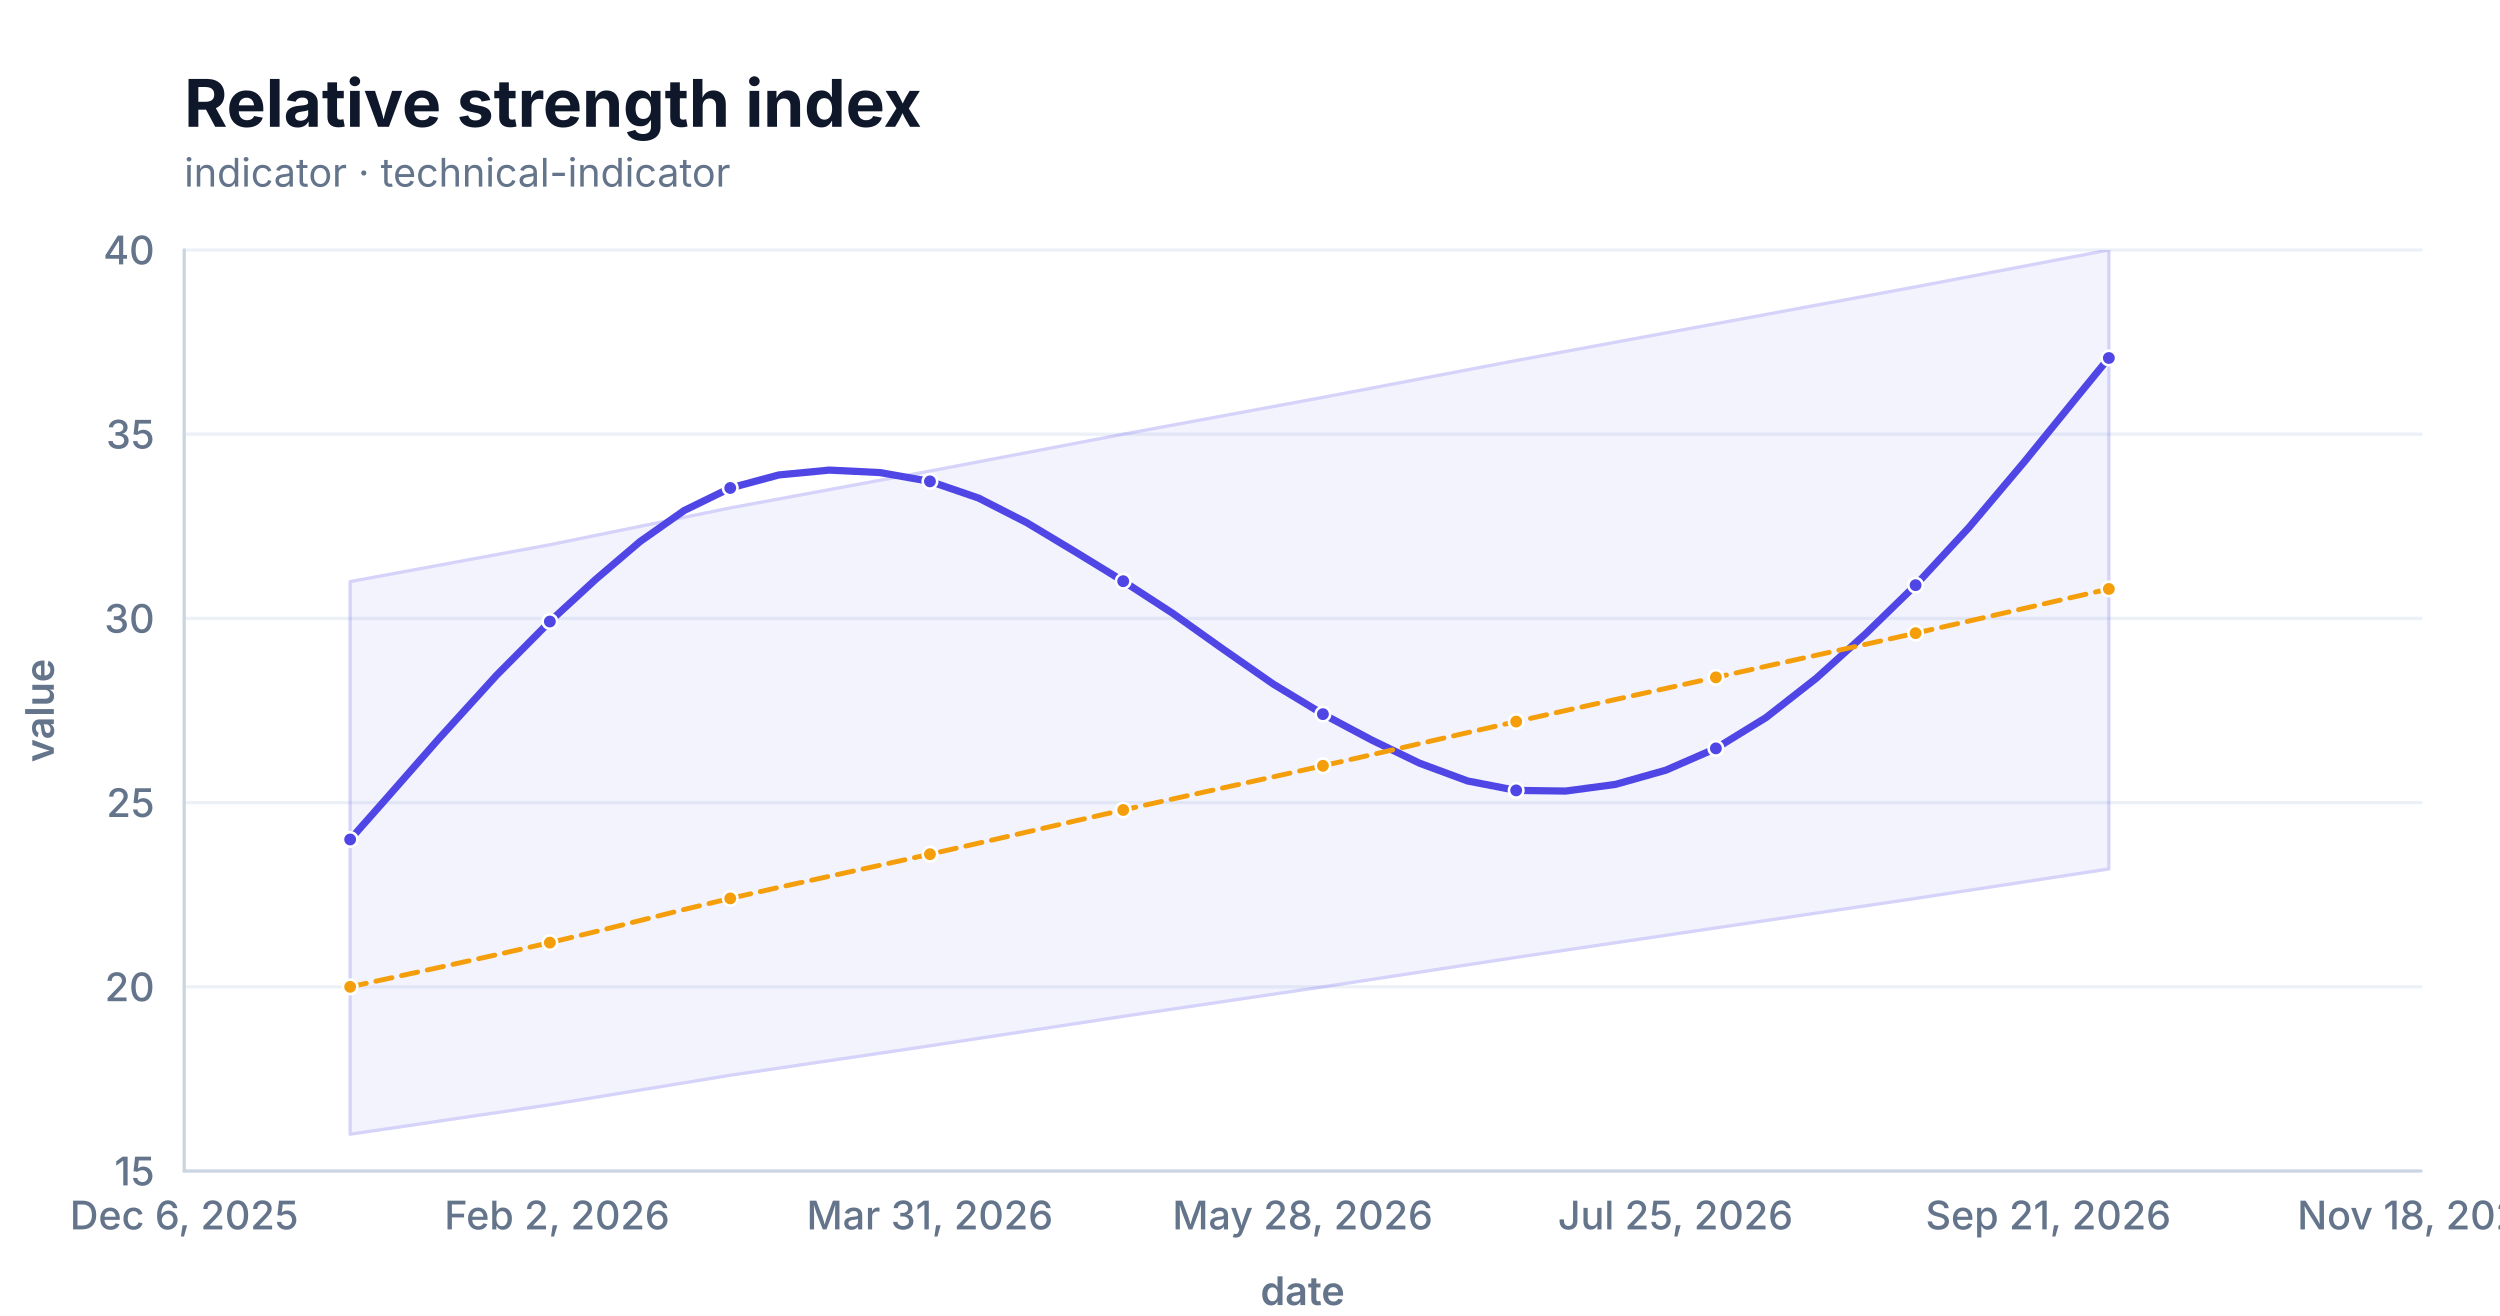
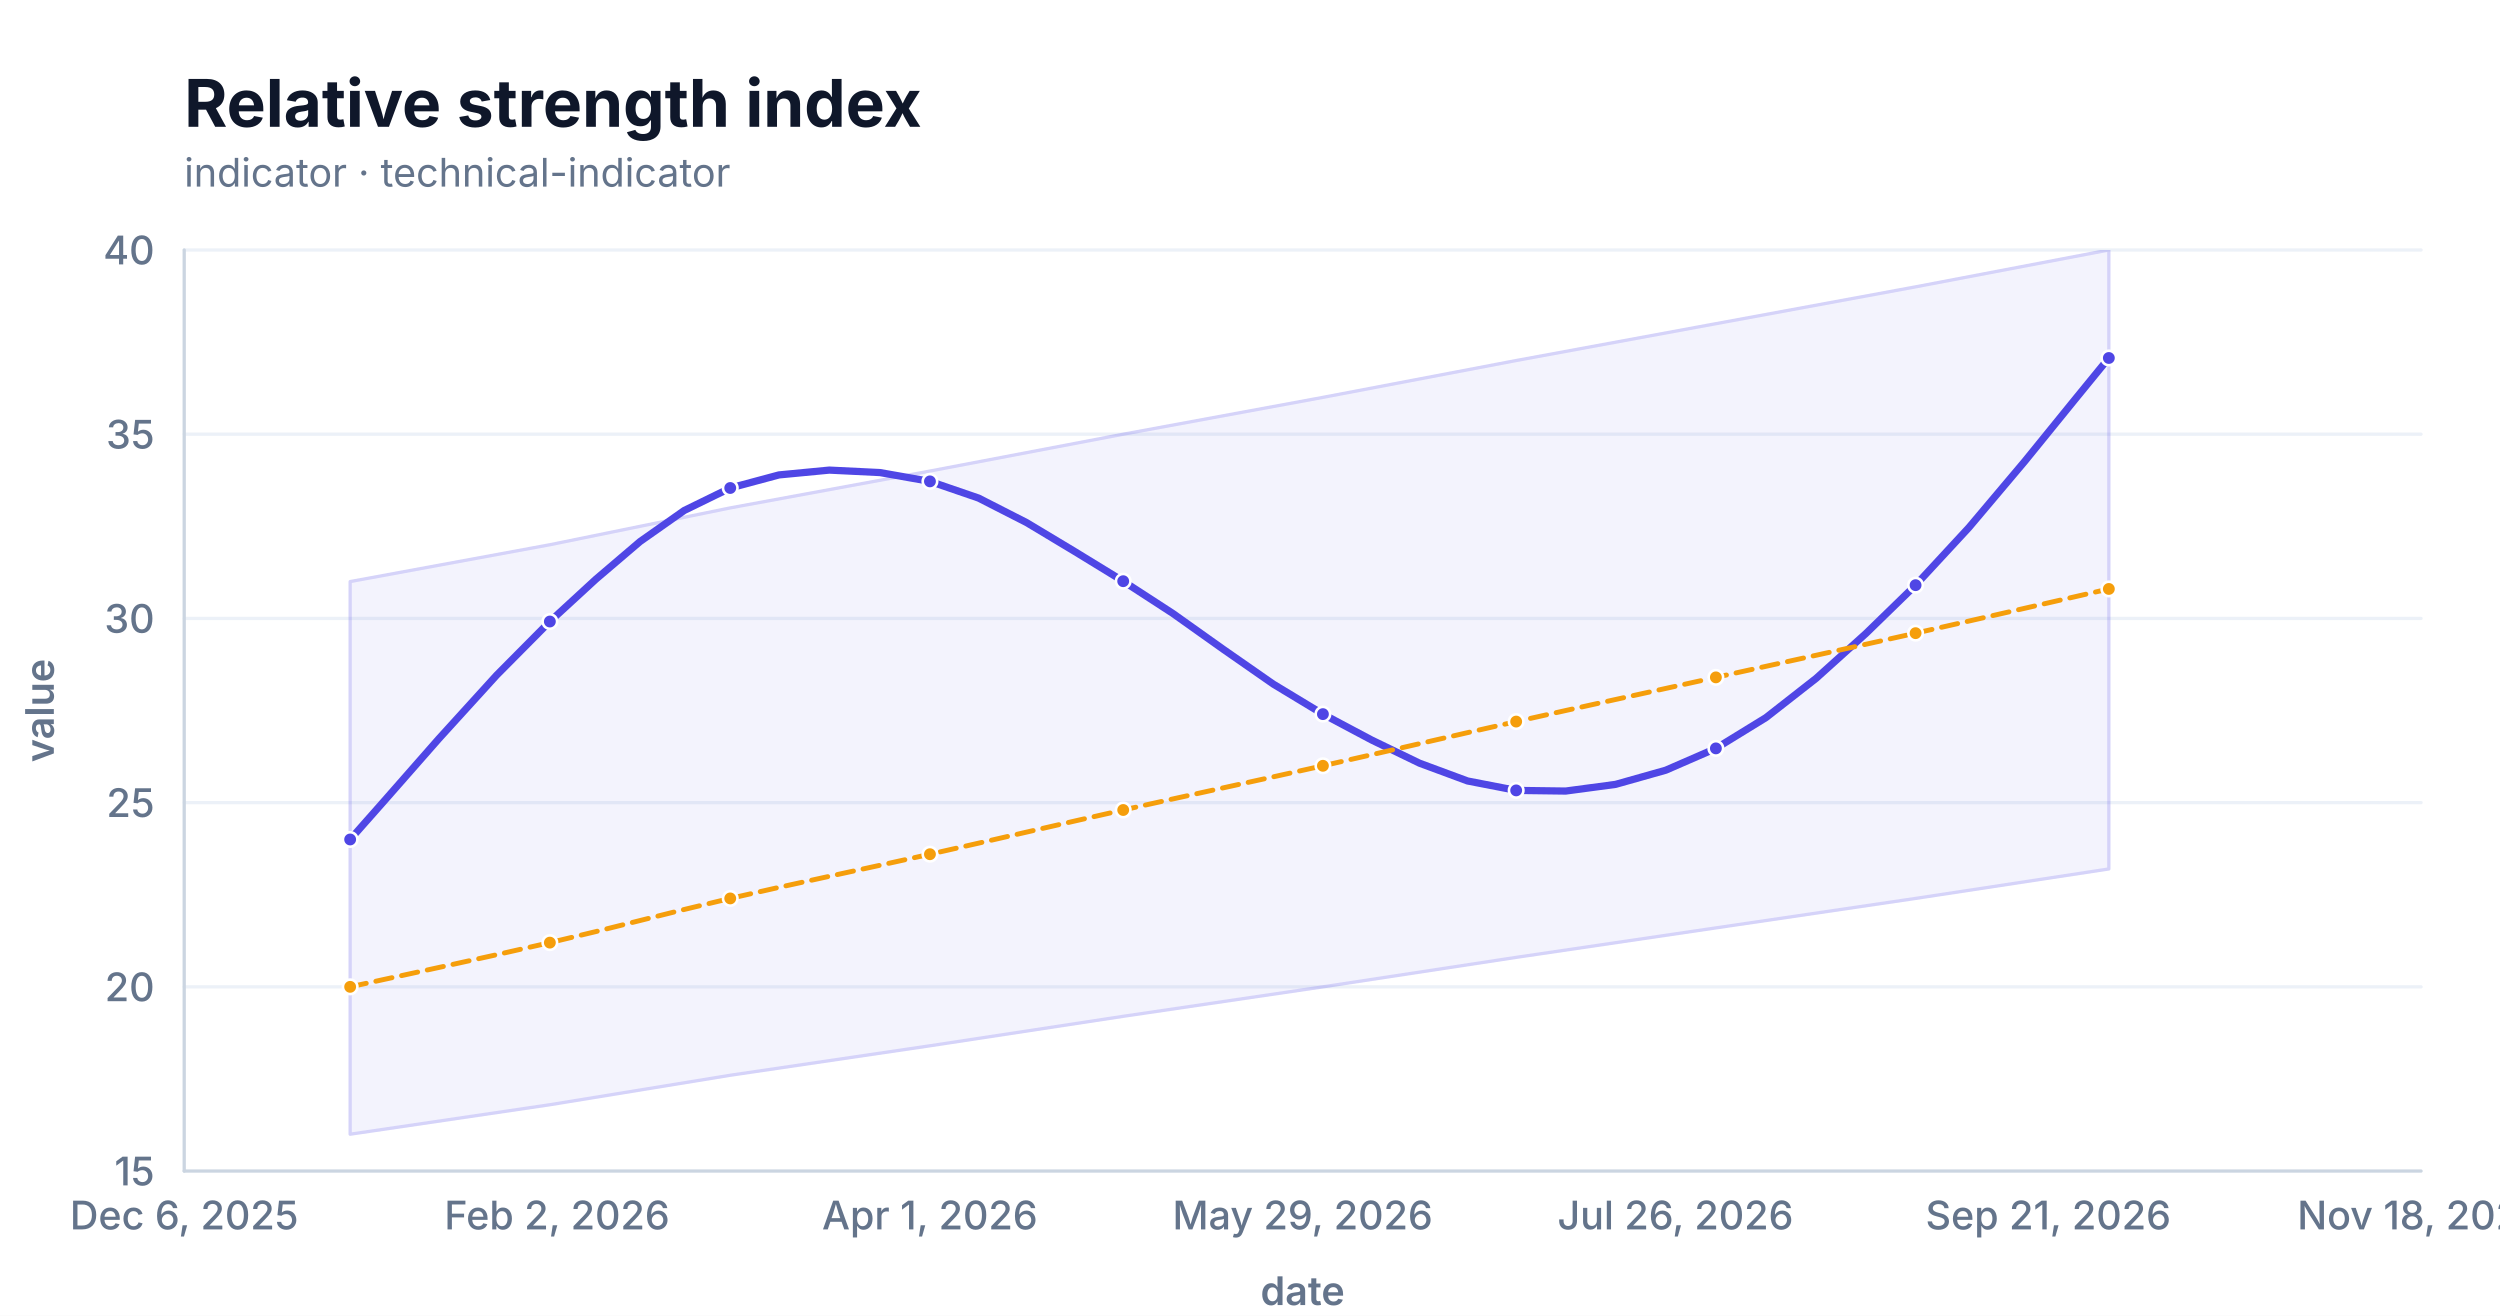
<svg xmlns="http://www.w3.org/2000/svg" width="760" height="400" viewBox="0 0 760 400" role="img" aria-labelledby="title description">
  <defs>
    <clipPath id="clip-1">
      <rect x="56" y="76" width="680" height="280" />
    </clipPath>
  </defs>
  <rect width="100%" height="100%" fill="#ffffff" />
  <g data-scene-node="scene:root">
    <line data-scene-node="axis-y:grid:1" opacity="0.82" x1="56" y1="300" x2="736" y2="300" fill="none" stroke="#e8eef6" stroke-width="1" stroke-linecap="round" />
    <line data-scene-node="axis-y:grid:2" opacity="0.82" x1="56" y1="244" x2="736" y2="244" fill="none" stroke="#e8eef6" stroke-width="1" stroke-linecap="round" />
    <line data-scene-node="axis-y:grid:3" opacity="0.82" x1="56" y1="188" x2="736" y2="188" fill="none" stroke="#e8eef6" stroke-width="1" stroke-linecap="round" />
    <line data-scene-node="axis-y:grid:4" opacity="0.82" x1="56" y1="132" x2="736" y2="132" fill="none" stroke="#e8eef6" stroke-width="1" stroke-linecap="round" />
    <line data-scene-node="axis-y:grid:5" opacity="0.82" x1="56" y1="76" x2="736" y2="76" fill="none" stroke="#e8eef6" stroke-width="1" stroke-linecap="round" />
    <g data-scene-node="layer-0:group" clip-path="url(#clip-1)">
      <path data-scene-node="layer-0:indicator-band" opacity="0.24" d="M 106.447 176.8 L 167.157 165.6 L 221.993 154.4 L 282.703 143.2 L 341.455 132 L 402.165 120.8 L 460.917 109.6 L 521.628 98.4 L 582.338 87.2 L 641.09 76 L 641.09 264.16 L 582.338 273.12 L 521.628 282.08 L 460.917 291.04 L 402.165 300 L 341.455 308.96 L 282.703 317.92 L 221.993 326.88 L 167.157 335.84 L 106.447 344.8 Z" fill="#4f46e547" stroke="#4f46e5" stroke-width="1" stroke-linejoin="round" />
      <path data-scene-node="layer-0:indicator-line:0" d="M 106.447 255.2 L 117.494 242.693 L 133.375 224.609 L 150.97 205.257 L 167.157 188.944 L 181.142 176.087 L 194.575 164.632 L 208.008 155.184 L 221.993 148.35 L 236.803 144.376 L 252.103 142.911 L 267.525 143.663 L 282.703 146.34 L 297.483 151.415 L 312.079 158.861 L 326.675 167.632 L 341.455 176.684 L 356.541 186.483 L 371.81 197.336 L 387.08 207.966 L 402.165 217.094 L 416.945 224.944 L 431.541 232.011 L 446.138 237.416 L 460.917 240.281 L 475.957 240.481 L 491.15 238.446 L 506.404 234.137 L 521.628 227.51 L 536.851 218.152 L 552.105 206.219 L 567.298 192.527 L 582.338 177.892 L 598.541 160.375 L 615.509 140.259 L 630.579 121.695 L 641.09 108.829" fill="none" stroke="#4f46e5" stroke-width="2.2" stroke-linecap="round" stroke-linejoin="round" />
      <circle data-scene-node="layer-0:indicator-point:0:0" cx="106.447" cy="255.2" r="2.2" fill="#4f46e5" stroke="#ffffff" stroke-width="0.8" />
      <circle data-scene-node="layer-0:indicator-point:0:1" cx="167.157" cy="188.944" r="2.2" fill="#4f46e5" stroke="#ffffff" stroke-width="0.8" />
      <circle data-scene-node="layer-0:indicator-point:0:2" cx="221.993" cy="148.35" r="2.2" fill="#4f46e5" stroke="#ffffff" stroke-width="0.8" />
      <circle data-scene-node="layer-0:indicator-point:0:3" cx="282.703" cy="146.34" r="2.2" fill="#4f46e5" stroke="#ffffff" stroke-width="0.8" />
      <circle data-scene-node="layer-0:indicator-point:0:4" cx="341.455" cy="176.684" r="2.2" fill="#4f46e5" stroke="#ffffff" stroke-width="0.8" />
      <circle data-scene-node="layer-0:indicator-point:0:5" cx="402.165" cy="217.094" r="2.2" fill="#4f46e5" stroke="#ffffff" stroke-width="0.8" />
      <circle data-scene-node="layer-0:indicator-point:0:6" cx="460.917" cy="240.281" r="2.2" fill="#4f46e5" stroke="#ffffff" stroke-width="0.8" />
      <circle data-scene-node="layer-0:indicator-point:0:7" cx="521.628" cy="227.51" r="2.2" fill="#4f46e5" stroke="#ffffff" stroke-width="0.8" />
      <circle data-scene-node="layer-0:indicator-point:0:8" cx="582.338" cy="177.892" r="2.2" fill="#4f46e5" stroke="#ffffff" stroke-width="0.8" />
      <circle data-scene-node="layer-0:indicator-point:0:9" cx="641.09" cy="108.829" r="2.2" fill="#4f46e5" stroke="#ffffff" stroke-width="0.8" />
      <path data-scene-node="layer-0:indicator-line:1" d="M 106.447 300 L 117.494 297.585 L 133.375 294.12 L 150.97 290.235 L 167.157 286.56 L 181.142 283.2 L 194.575 279.84 L 208.008 276.48 L 221.993 273.12 L 236.803 269.76 L 252.103 266.4 L 267.525 263.04 L 282.703 259.68 L 297.483 256.32 L 312.079 252.96 L 326.675 249.6 L 341.455 246.24 L 356.541 242.88 L 371.81 239.52 L 387.08 236.16 L 402.165 232.8 L 416.945 229.44 L 431.541 226.08 L 446.138 222.72 L 460.917 219.36 L 475.957 216 L 491.15 212.64 L 506.404 209.28 L 521.628 205.92 L 536.851 202.56 L 552.105 199.2 L 567.298 195.84 L 582.338 192.48 L 598.541 188.805 L 615.509 184.92 L 630.579 181.455 L 641.09 179.04" fill="none" stroke="#f59e0b" stroke-width="1.5" stroke-dasharray="5 3" stroke-linecap="round" stroke-linejoin="round" />
      <circle data-scene-node="layer-0:indicator-point:1:0" cx="106.447" cy="300" r="2.2" fill="#f59e0b" stroke="#ffffff" stroke-width="0.8" />
      <circle data-scene-node="layer-0:indicator-point:1:1" cx="167.157" cy="286.56" r="2.2" fill="#f59e0b" stroke="#ffffff" stroke-width="0.8" />
      <circle data-scene-node="layer-0:indicator-point:1:2" cx="221.993" cy="273.12" r="2.2" fill="#f59e0b" stroke="#ffffff" stroke-width="0.8" />
      <circle data-scene-node="layer-0:indicator-point:1:3" cx="282.703" cy="259.68" r="2.2" fill="#f59e0b" stroke="#ffffff" stroke-width="0.8" />
      <circle data-scene-node="layer-0:indicator-point:1:4" cx="341.455" cy="246.24" r="2.2" fill="#f59e0b" stroke="#ffffff" stroke-width="0.8" />
      <circle data-scene-node="layer-0:indicator-point:1:5" cx="402.165" cy="232.8" r="2.2" fill="#f59e0b" stroke="#ffffff" stroke-width="0.8" />
      <circle data-scene-node="layer-0:indicator-point:1:6" cx="460.917" cy="219.36" r="2.2" fill="#f59e0b" stroke="#ffffff" stroke-width="0.8" />
      <circle data-scene-node="layer-0:indicator-point:1:7" cx="521.628" cy="205.92" r="2.2" fill="#f59e0b" stroke="#ffffff" stroke-width="0.8" />
      <circle data-scene-node="layer-0:indicator-point:1:8" cx="582.338" cy="192.48" r="2.2" fill="#f59e0b" stroke="#ffffff" stroke-width="0.8" />
      <circle data-scene-node="layer-0:indicator-point:1:9" cx="641.09" cy="179.04" r="2.2" fill="#f59e0b" stroke="#ffffff" stroke-width="0.8" />
    </g>
    <line data-scene-node="axis-x:line" x1="56" y1="356" x2="736" y2="356" fill="none" stroke="#cbd5e1" stroke-width="1" stroke-linecap="round" />
    <line data-scene-node="axis-y:line" x1="56" y1="76" x2="56" y2="356" fill="none" stroke="#cbd5e1" stroke-width="1" stroke-linecap="round" />
    <text data-scene-node="axis-x:label:0" x="56" y="365" fill="#64748b" font-family="Inter, ui-sans-serif, system-ui, -apple-system, BlinkMacSystemFont, &quot;Segoe UI&quot;, sans-serif" font-size="12" font-weight="500" text-anchor="middle" dominant-baseline="text-before-edge">Dec 6, 2025</text>
    <text data-scene-node="axis-x:label:1" x="169.333" y="365" fill="#64748b" font-family="Inter, ui-sans-serif, system-ui, -apple-system, BlinkMacSystemFont, &quot;Segoe UI&quot;, sans-serif" font-size="12" font-weight="500" text-anchor="middle" dominant-baseline="text-before-edge">Feb 2, 2026</text>
-     <text data-scene-node="axis-x:label:2" x="282.667" y="365" fill="#64748b" font-family="Inter, ui-sans-serif, system-ui, -apple-system, BlinkMacSystemFont, &quot;Segoe UI&quot;, sans-serif" font-size="12" font-weight="500" text-anchor="middle" dominant-baseline="text-before-edge">Mar 31, 2026</text>
-     <text data-scene-node="axis-x:label:3" x="396" y="365" fill="#64748b" font-family="Inter, ui-sans-serif, system-ui, -apple-system, BlinkMacSystemFont, &quot;Segoe UI&quot;, sans-serif" font-size="12" font-weight="500" text-anchor="middle" dominant-baseline="text-before-edge">May 28, 2026</text>
-     <text data-scene-node="axis-x:label:4" x="509.333" y="365" fill="#64748b" font-family="Inter, ui-sans-serif, system-ui, -apple-system, BlinkMacSystemFont, &quot;Segoe UI&quot;, sans-serif" font-size="12" font-weight="500" text-anchor="middle" dominant-baseline="text-before-edge">Jul 25, 2026</text>
+     <text data-scene-node="axis-x:label:2" x="282.667" y="365" fill="#64748b" font-family="Inter, ui-sans-serif, system-ui, -apple-system, BlinkMacSystemFont, &quot;Segoe UI&quot;, sans-serif" font-size="12" font-weight="500" text-anchor="middle" dominant-baseline="text-before-edge">Apr 1, 2026</text>
+     <text data-scene-node="axis-x:label:3" x="396" y="365" fill="#64748b" font-family="Inter, ui-sans-serif, system-ui, -apple-system, BlinkMacSystemFont, &quot;Segoe UI&quot;, sans-serif" font-size="12" font-weight="500" text-anchor="middle" dominant-baseline="text-before-edge">May 29, 2026</text>
+     <text data-scene-node="axis-x:label:4" x="509.333" y="365" fill="#64748b" font-family="Inter, ui-sans-serif, system-ui, -apple-system, BlinkMacSystemFont, &quot;Segoe UI&quot;, sans-serif" font-size="12" font-weight="500" text-anchor="middle" dominant-baseline="text-before-edge">Jul 26, 2026</text>
    <text data-scene-node="axis-x:label:5" x="622.667" y="365" fill="#64748b" font-family="Inter, ui-sans-serif, system-ui, -apple-system, BlinkMacSystemFont, &quot;Segoe UI&quot;, sans-serif" font-size="12" font-weight="500" text-anchor="middle" dominant-baseline="text-before-edge">Sep 21, 2026</text>
    <text data-scene-node="axis-x:label:6" x="736" y="365" fill="#64748b" font-family="Inter, ui-sans-serif, system-ui, -apple-system, BlinkMacSystemFont, &quot;Segoe UI&quot;, sans-serif" font-size="12" font-weight="500" text-anchor="middle" dominant-baseline="text-before-edge">Nov 18, 2026</text>
    <text data-scene-node="axis-x:title" x="396" y="388" fill="#64748b" font-family="Inter, ui-sans-serif, system-ui, -apple-system, BlinkMacSystemFont, &quot;Segoe UI&quot;, sans-serif" font-size="12" font-weight="600" text-anchor="middle" dominant-baseline="text-before-edge">date</text>
    <text data-scene-node="axis-y:label:0" x="47" y="356" fill="#64748b" font-family="Inter, ui-sans-serif, system-ui, -apple-system, BlinkMacSystemFont, &quot;Segoe UI&quot;, sans-serif" font-size="12" font-weight="500" text-anchor="end" dominant-baseline="central">15</text>
    <text data-scene-node="axis-y:label:1" x="47" y="300" fill="#64748b" font-family="Inter, ui-sans-serif, system-ui, -apple-system, BlinkMacSystemFont, &quot;Segoe UI&quot;, sans-serif" font-size="12" font-weight="500" text-anchor="end" dominant-baseline="central">20</text>
    <text data-scene-node="axis-y:label:2" x="47" y="244" fill="#64748b" font-family="Inter, ui-sans-serif, system-ui, -apple-system, BlinkMacSystemFont, &quot;Segoe UI&quot;, sans-serif" font-size="12" font-weight="500" text-anchor="end" dominant-baseline="central">25</text>
    <text data-scene-node="axis-y:label:3" x="47" y="188" fill="#64748b" font-family="Inter, ui-sans-serif, system-ui, -apple-system, BlinkMacSystemFont, &quot;Segoe UI&quot;, sans-serif" font-size="12" font-weight="500" text-anchor="end" dominant-baseline="central">30</text>
    <text data-scene-node="axis-y:label:4" x="47" y="132" fill="#64748b" font-family="Inter, ui-sans-serif, system-ui, -apple-system, BlinkMacSystemFont, &quot;Segoe UI&quot;, sans-serif" font-size="12" font-weight="500" text-anchor="end" dominant-baseline="central">35</text>
    <text data-scene-node="axis-y:label:5" x="47" y="76" fill="#64748b" font-family="Inter, ui-sans-serif, system-ui, -apple-system, BlinkMacSystemFont, &quot;Segoe UI&quot;, sans-serif" font-size="12" font-weight="500" text-anchor="end" dominant-baseline="central">40</text>
    <text data-scene-node="axis-y:title" x="12" y="216" fill="#64748b" font-family="Inter, ui-sans-serif, system-ui, -apple-system, BlinkMacSystemFont, &quot;Segoe UI&quot;, sans-serif" font-size="12" font-weight="600" text-anchor="middle" dominant-baseline="central" transform="rotate(-90 12 216)">value</text>
    <text data-scene-node="chart:title" x="56" y="24" fill="#0f172a" font-family="Inter, ui-sans-serif, system-ui, -apple-system, BlinkMacSystemFont, &quot;Segoe UI&quot;, sans-serif" font-size="20" font-weight="700" text-anchor="start" dominant-baseline="text-before-edge">Relative strength index</text>
    <text data-scene-node="chart:subtitle" x="56" y="48" fill="#64748b" font-family="Inter, ui-sans-serif, system-ui, -apple-system, BlinkMacSystemFont, &quot;Segoe UI&quot;, sans-serif" font-size="12" font-weight="400" text-anchor="start" dominant-baseline="text-before-edge">indicator · technical-indicator</text>
  </g>
</svg>
